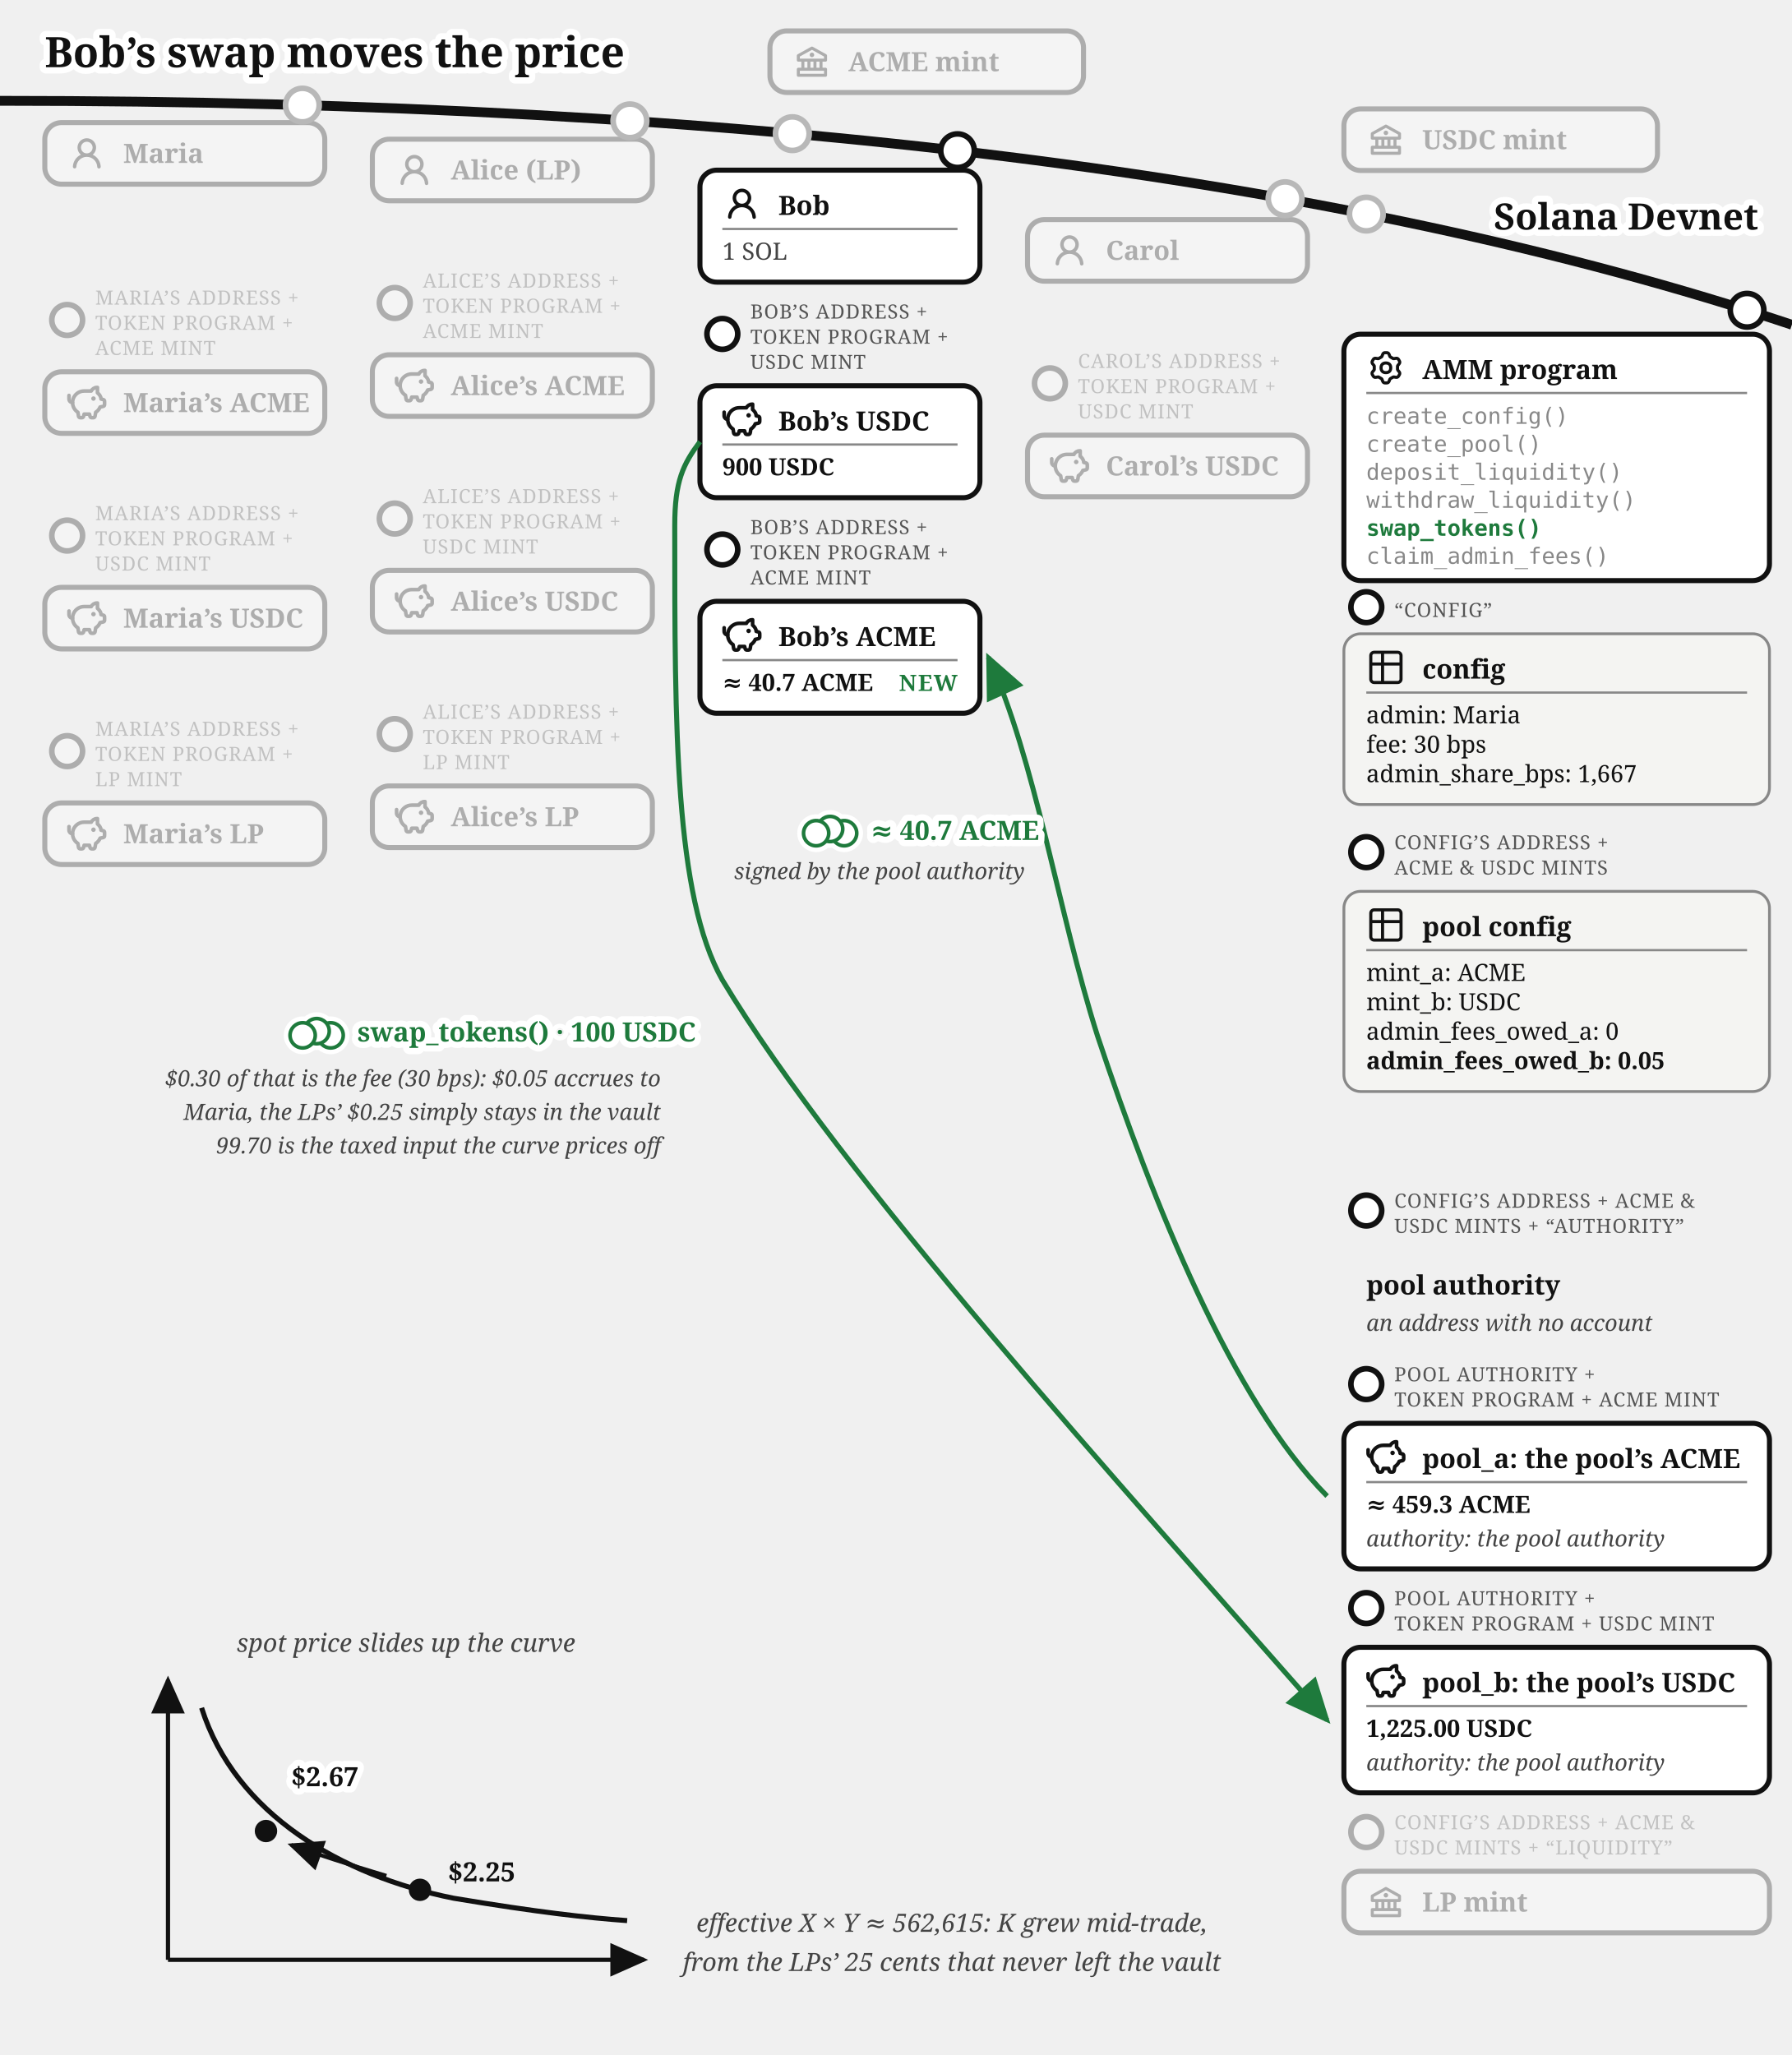
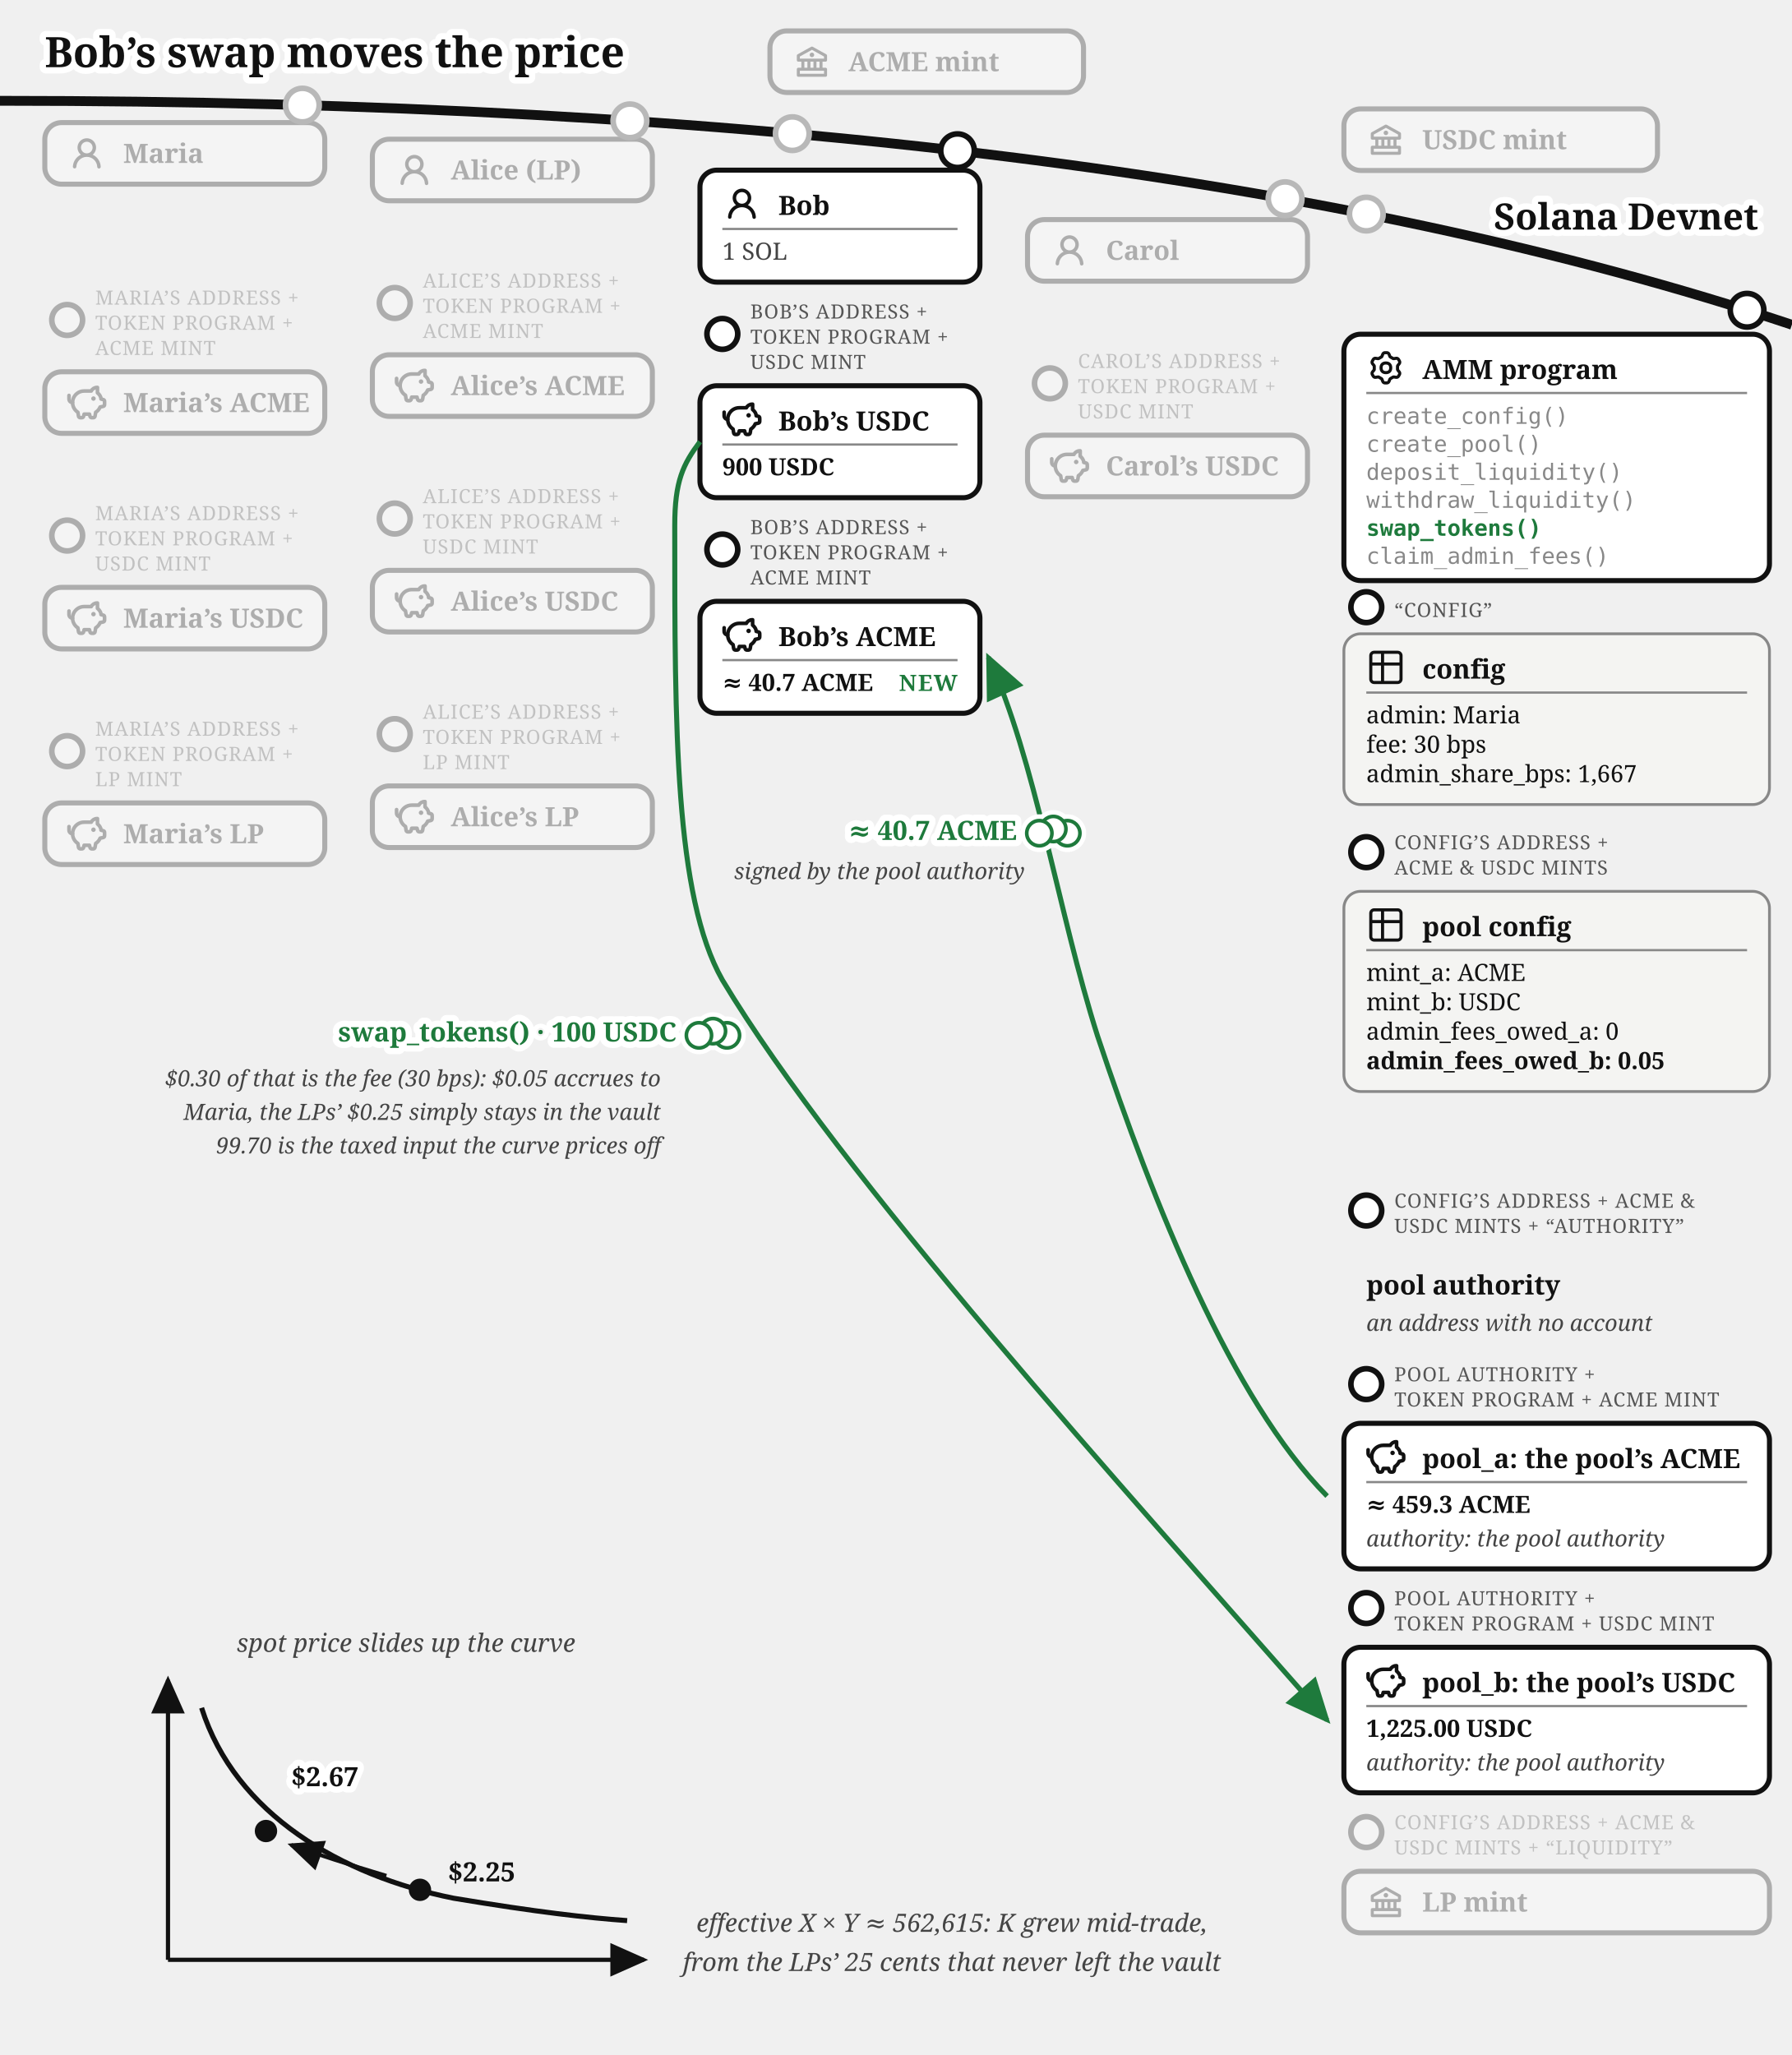
<svg xmlns="http://www.w3.org/2000/svg" viewBox="0 0 640 734" font-family="Gelasio, Georgia, serif" fill="#111">
  <text stroke="#fff" stroke-width="4.5" paint-order="stroke" stroke-linejoin="round" x="16" y="24" font-size="15" font-weight="bold">Bob’s swap moves the price</text>
  <defs>
    <marker id="amm-bob-swap-arr" markerWidth="9" markerHeight="8" refX="8" refY="4" orient="auto">
      <path d="M0,0 L9,4 L0,8 z" fill="#1e7a3c" />
    </marker>
    <marker id="amm-bob-swap-arrk" markerWidth="9" markerHeight="8" refX="8" refY="4" orient="auto">
      <path d="M0,0 L9,4 L0,8 z" fill="#111" />
    </marker>
  </defs>
  <path d="M 0,36 Q 400,36 640,116" fill="none" stroke="#111" stroke-width="3.5" />
  <text stroke="#fff" stroke-width="4.5" paint-order="stroke" stroke-linejoin="round" x="628" y="82" font-size="13" font-weight="bold" text-anchor="end">Solana Devnet</text>
  <circle cx="283" cy="47.742" r="7" fill="#fff" />
  <g opacity="0.3">
    <circle cx="283" cy="47.742" r="6" fill="#fff" stroke="#111" stroke-width="2" />
    <rect x="275" y="11.031" width="112" height="22" rx="6" fill="#fff" stroke="#111" stroke-width="1.8" />
    <g transform="translate(283,15.0307)">
      <g transform="translate(0.52,0.519) scale(0.54)" fill="#111">
        <path d="m21.49 7.13l-9-5a.99.99 0 0 0-.97 0l-9.01 5C2.19 7.31 2 7.64 2 8v3c0 .55.45 1 1 1h2v4H3c-.55 0-1 .45-1 1v4c0 .55.45 1 1 1h18c.55 0 1-.45 1-1v-4c0-.55-.45-1-1-1h-2v-4h2c.55 0 1-.45 1-1V8a1 1 0 0 0-.51-.87M7 12h2v4H7zm6 0v4h-2v-4zm7 6v2H4v-2zm-3-2h-2v-4h2zm3-6H4V8.59l8-4.44l8 4.44z" />
        <path d="M12 6a1.5 1.5 0 1 0 0 3a1.5 1.5 0 1 0 0-3" />
      </g>
    </g>
    <text x="303" y="25.431" font-size="9.5" font-weight="bold">ACME mint</text>
  </g>
  <circle cx="488" cy="76.458" r="7" fill="#fff" />
  <g opacity="0.3">
    <circle cx="488" cy="76.458" r="6" fill="#fff" stroke="#111" stroke-width="2" />
    <rect x="480" y="38.89" width="112" height="22" rx="6" fill="#fff" stroke="#111" stroke-width="1.8" />
    <g transform="translate(488,42.8897)">
      <g transform="translate(0.52,0.519) scale(0.54)" fill="#111">
        <path d="m21.49 7.13l-9-5a.99.99 0 0 0-.97 0l-9.01 5C2.19 7.31 2 7.64 2 8v3c0 .55.45 1 1 1h2v4H3c-.55 0-1 .45-1 1v4c0 .55.45 1 1 1h18c.55 0 1-.45 1-1v-4c0-.55-.45-1-1-1h-2v-4h2c.55 0 1-.45 1-1V8a1 1 0 0 0-.51-.87M7 12h2v4H7zm6 0v4h-2v-4zm7 6v2H4v-2zm-3-2h-2v-4h2zm3-6H4V8.59l8-4.44l8 4.44z" />
        <path d="M12 6a1.5 1.5 0 1 0 0 3a1.5 1.5 0 1 0 0-3" />
      </g>
    </g>
    <text x="508" y="53.29" font-size="9.5" font-weight="bold">USDC mint</text>
  </g>
  <circle cx="108" cy="37.542" r="7" fill="#fff" />
  <g opacity="0.3">
    <circle cx="108" cy="37.542" r="6" fill="#fff" stroke="#111" stroke-width="2" />
    <rect x="16" y="43.787" width="100" height="22" rx="6" fill="#fff" stroke="#111" stroke-width="1.8" />
    <g transform="translate(24,47.7873)">
      <g transform="translate(0.36,0.767) scale(0.8301)" fill="#111">
        <path d="M10.561 8.073a6 6 0 0 1 3.432 5.142a.75.75 0 1 1-1.498.07a4.5 4.5 0 0 0-8.99 0a.75.75 0 0 1-1.498-.07a6 6 0 0 1 3.431-5.142a3.999 3.999 0 1 1 5.123 0M10.5 5a2.5 2.5 0 1 0-5 0a2.5 2.5 0 0 0 5 0" />
      </g>
    </g>
    <text x="44" y="58.187" font-size="9.5" font-weight="bold">Maria</text>
  </g>
  <g opacity="0.3">
    <circle cx="24" cy="114.287" r="5.5" fill="#fff" stroke="#111" stroke-width="2" />
    <text x="34" y="108.787" font-size="7" letter-spacing="0.3" fill="#555">MARIA’S ADDRESS +</text>
    <text x="34" y="117.787" font-size="7" letter-spacing="0.3" fill="#555">TOKEN PROGRAM +</text>
    <text x="34" y="126.787" font-size="7" letter-spacing="0.3" fill="#555">ACME MINT</text>
    <rect x="16" y="132.787" width="100" height="22" rx="6" fill="#fff" stroke="#111" stroke-width="1.8" />
    <g transform="translate(24,136.787)">
      <g transform="translate(-0.624,-0.624) scale(0.6353)" fill="none" stroke="#111" stroke-linecap="round" stroke-linejoin="round" stroke-width="2.047">
        <path d="M14.5 5.5h-4A6.5 6.5 0 0 0 7 17.478l.288 1.738c.07.423.105.635.202.798a1 1 0 0 0 .49.416c.178.07.392.07.822.07c.397 0 .596 0 .764-.062a1 1 0 0 0 .479-.374c.1-.148.15-.34.246-.727l.209-.837h3l.21.837c.096.386.144.58.245.727a1 1 0 0 0 .479.374c.168.062.367.062.764.062c.43 0 .644 0 .821-.07a1 1 0 0 0 .49-.416c.098-.163.133-.375.203-.798L17 17.478a6.5 6.5 0 0 0 2.502-2.978l.89-.178c.77-.154 1.155-.231 1.381-.508c.227-.276.227-.669.227-1.453v-.3c0-.75 0-1.124-.212-1.396c-.212-.27-.575-.362-1.303-.544L20 10c0-1.5-1.167-2.833-2-3.5v-3h-.264c-1.37 0-2.623.774-3.236 2" />
        <path d="M15.875 9.75h-.125m.25 0a.25.25 0 1 1-.5 0a.25.25 0 0 1 .5 0M2 8v2a2 2 0 0 0 2 2" />
      </g>
    </g>
    <text x="44" y="147.187" font-size="9.5" font-weight="bold">Maria’s ACME</text>
  </g>
  <g opacity="0.3">
    <circle cx="24" cy="191.287" r="5.5" fill="#fff" stroke="#111" stroke-width="2" />
    <text x="34" y="185.787" font-size="7" letter-spacing="0.3" fill="#555">MARIA’S ADDRESS +</text>
    <text x="34" y="194.787" font-size="7" letter-spacing="0.3" fill="#555">TOKEN PROGRAM +</text>
    <text x="34" y="203.787" font-size="7" letter-spacing="0.3" fill="#555">USDC MINT</text>
    <rect x="16" y="209.787" width="100" height="22" rx="6" fill="#fff" stroke="#111" stroke-width="1.8" />
    <g transform="translate(24,213.787)">
      <g transform="translate(-0.624,-0.624) scale(0.6353)" fill="none" stroke="#111" stroke-linecap="round" stroke-linejoin="round" stroke-width="2.047">
        <path d="M14.5 5.5h-4A6.5 6.5 0 0 0 7 17.478l.288 1.738c.07.423.105.635.202.798a1 1 0 0 0 .49.416c.178.07.392.07.822.07c.397 0 .596 0 .764-.062a1 1 0 0 0 .479-.374c.1-.148.15-.34.246-.727l.209-.837h3l.21.837c.096.386.144.58.245.727a1 1 0 0 0 .479.374c.168.062.367.062.764.062c.43 0 .644 0 .821-.07a1 1 0 0 0 .49-.416c.098-.163.133-.375.203-.798L17 17.478a6.5 6.5 0 0 0 2.502-2.978l.89-.178c.77-.154 1.155-.231 1.381-.508c.227-.276.227-.669.227-1.453v-.3c0-.75 0-1.124-.212-1.396c-.212-.27-.575-.362-1.303-.544L20 10c0-1.5-1.167-2.833-2-3.5v-3h-.264c-1.37 0-2.623.774-3.236 2" />
        <path d="M15.875 9.75h-.125m.25 0a.25.25 0 1 1-.5 0a.25.25 0 0 1 .5 0M2 8v2a2 2 0 0 0 2 2" />
      </g>
    </g>
    <text x="44" y="224.187" font-size="9.5" font-weight="bold">Maria’s USDC</text>
  </g>
  <g opacity="0.3">
    <circle cx="24" cy="268.287" r="5.5" fill="#fff" stroke="#111" stroke-width="2" />
    <text x="34" y="262.787" font-size="7" letter-spacing="0.3" fill="#555">MARIA’S ADDRESS +</text>
    <text x="34" y="271.787" font-size="7" letter-spacing="0.3" fill="#555">TOKEN PROGRAM +</text>
    <text x="34" y="280.787" font-size="7" letter-spacing="0.3" fill="#555">LP MINT</text>
    <rect x="16" y="286.787" width="100" height="22" rx="6" fill="#fff" stroke="#111" stroke-width="1.8" />
    <g transform="translate(24,290.787)">
      <g transform="translate(-0.624,-0.624) scale(0.6353)" fill="none" stroke="#111" stroke-linecap="round" stroke-linejoin="round" stroke-width="2.047">
        <path d="M14.5 5.5h-4A6.5 6.5 0 0 0 7 17.478l.288 1.738c.07.423.105.635.202.798a1 1 0 0 0 .49.416c.178.07.392.07.822.07c.397 0 .596 0 .764-.062a1 1 0 0 0 .479-.374c.1-.148.15-.34.246-.727l.209-.837h3l.21.837c.096.386.144.58.245.727a1 1 0 0 0 .479.374c.168.062.367.062.764.062c.43 0 .644 0 .821-.07a1 1 0 0 0 .49-.416c.098-.163.133-.375.203-.798L17 17.478a6.5 6.5 0 0 0 2.502-2.978l.89-.178c.77-.154 1.155-.231 1.381-.508c.227-.276.227-.669.227-1.453v-.3c0-.75 0-1.124-.212-1.396c-.212-.27-.575-.362-1.303-.544L20 10c0-1.5-1.167-2.833-2-3.5v-3h-.264c-1.37 0-2.623.774-3.236 2" />
        <path d="M15.875 9.75h-.125m.25 0a.25.25 0 1 1-.5 0a.25.25 0 0 1 .5 0M2 8v2a2 2 0 0 0 2 2" />
      </g>
    </g>
    <text x="44" y="301.187" font-size="9.5" font-weight="bold">Maria’s LP</text>
  </g>
  <circle cx="225" cy="43.159" r="7" fill="#fff" />
  <g opacity="0.3">
    <circle cx="225" cy="43.159" r="6" fill="#fff" stroke="#111" stroke-width="2" />
    <rect x="133" y="49.715" width="100" height="22" rx="6" fill="#fff" stroke="#111" stroke-width="1.8" />
    <g transform="translate(141,53.7146)">
      <g transform="translate(0.36,0.767) scale(0.8301)" fill="#111">
        <path d="M10.561 8.073a6 6 0 0 1 3.432 5.142a.75.75 0 1 1-1.498.07a4.5 4.5 0 0 0-8.99 0a.75.75 0 0 1-1.498-.07a6 6 0 0 1 3.431-5.142a3.999 3.999 0 1 1 5.123 0M10.5 5a2.5 2.5 0 1 0-5 0a2.5 2.5 0 0 0 5 0" />
      </g>
    </g>
    <text x="161" y="64.115" font-size="9.5" font-weight="bold">Alice (LP)</text>
  </g>
  <g opacity="0.3">
    <circle cx="141" cy="108.215" r="5.5" fill="#fff" stroke="#111" stroke-width="2" />
    <text x="151" y="102.715" font-size="7" letter-spacing="0.3" fill="#555">ALICE’S ADDRESS +</text>
    <text x="151" y="111.715" font-size="7" letter-spacing="0.3" fill="#555">TOKEN PROGRAM +</text>
    <text x="151" y="120.715" font-size="7" letter-spacing="0.3" fill="#555">ACME MINT</text>
    <rect x="133" y="126.715" width="100" height="22" rx="6" fill="#fff" stroke="#111" stroke-width="1.8" />
    <g transform="translate(141,130.715)">
      <g transform="translate(-0.624,-0.624) scale(0.6353)" fill="none" stroke="#111" stroke-linecap="round" stroke-linejoin="round" stroke-width="2.047">
        <path d="M14.5 5.5h-4A6.5 6.5 0 0 0 7 17.478l.288 1.738c.07.423.105.635.202.798a1 1 0 0 0 .49.416c.178.07.392.07.822.07c.397 0 .596 0 .764-.062a1 1 0 0 0 .479-.374c.1-.148.15-.34.246-.727l.209-.837h3l.21.837c.096.386.144.58.245.727a1 1 0 0 0 .479.374c.168.062.367.062.764.062c.43 0 .644 0 .821-.07a1 1 0 0 0 .49-.416c.098-.163.133-.375.203-.798L17 17.478a6.5 6.5 0 0 0 2.502-2.978l.89-.178c.77-.154 1.155-.231 1.381-.508c.227-.276.227-.669.227-1.453v-.3c0-.75 0-1.124-.212-1.396c-.212-.27-.575-.362-1.303-.544L20 10c0-1.5-1.167-2.833-2-3.5v-3h-.264c-1.37 0-2.623.774-3.236 2" />
        <path d="M15.875 9.75h-.125m.25 0a.25.25 0 1 1-.5 0a.25.25 0 0 1 .5 0M2 8v2a2 2 0 0 0 2 2" />
      </g>
    </g>
    <text x="161" y="141.115" font-size="9.5" font-weight="bold">Alice’s ACME</text>
  </g>
  <g opacity="0.3">
    <circle cx="141" cy="185.215" r="5.5" fill="#fff" stroke="#111" stroke-width="2" />
    <text x="151" y="179.715" font-size="7" letter-spacing="0.3" fill="#555">ALICE’S ADDRESS +</text>
    <text x="151" y="188.715" font-size="7" letter-spacing="0.3" fill="#555">TOKEN PROGRAM +</text>
    <text x="151" y="197.715" font-size="7" letter-spacing="0.3" fill="#555">USDC MINT</text>
    <rect x="133" y="203.715" width="100" height="22" rx="6" fill="#fff" stroke="#111" stroke-width="1.8" />
    <g transform="translate(141,207.715)">
      <g transform="translate(-0.624,-0.624) scale(0.6353)" fill="none" stroke="#111" stroke-linecap="round" stroke-linejoin="round" stroke-width="2.047">
        <path d="M14.5 5.5h-4A6.5 6.5 0 0 0 7 17.478l.288 1.738c.07.423.105.635.202.798a1 1 0 0 0 .49.416c.178.07.392.07.822.07c.397 0 .596 0 .764-.062a1 1 0 0 0 .479-.374c.1-.148.15-.34.246-.727l.209-.837h3l.21.837c.096.386.144.58.245.727a1 1 0 0 0 .479.374c.168.062.367.062.764.062c.43 0 .644 0 .821-.07a1 1 0 0 0 .49-.416c.098-.163.133-.375.203-.798L17 17.478a6.5 6.5 0 0 0 2.502-2.978l.89-.178c.77-.154 1.155-.231 1.381-.508c.227-.276.227-.669.227-1.453v-.3c0-.75 0-1.124-.212-1.396c-.212-.27-.575-.362-1.303-.544L20 10c0-1.5-1.167-2.833-2-3.5v-3h-.264c-1.37 0-2.623.774-3.236 2" />
        <path d="M15.875 9.75h-.125m.25 0a.25.25 0 1 1-.5 0a.25.25 0 0 1 .5 0M2 8v2a2 2 0 0 0 2 2" />
      </g>
    </g>
    <text x="161" y="218.115" font-size="9.5" font-weight="bold">Alice’s USDC</text>
  </g>
  <g opacity="0.3">
    <circle cx="141" cy="262.215" r="5.5" fill="#fff" stroke="#111" stroke-width="2" />
    <text x="151" y="256.715" font-size="7" letter-spacing="0.3" fill="#555">ALICE’S ADDRESS +</text>
    <text x="151" y="265.715" font-size="7" letter-spacing="0.3" fill="#555">TOKEN PROGRAM +</text>
    <text x="151" y="274.715" font-size="7" letter-spacing="0.3" fill="#555">LP MINT</text>
    <rect x="133" y="280.715" width="100" height="22" rx="6" fill="#fff" stroke="#111" stroke-width="1.8" />
    <g transform="translate(141,284.715)">
      <g transform="translate(-0.624,-0.624) scale(0.6353)" fill="none" stroke="#111" stroke-linecap="round" stroke-linejoin="round" stroke-width="2.047">
        <path d="M14.5 5.5h-4A6.5 6.5 0 0 0 7 17.478l.288 1.738c.07.423.105.635.202.798a1 1 0 0 0 .49.416c.178.07.392.07.822.07c.397 0 .596 0 .764-.062a1 1 0 0 0 .479-.374c.1-.148.15-.34.246-.727l.209-.837h3l.21.837c.096.386.144.58.245.727a1 1 0 0 0 .479.374c.168.062.367.062.764.062c.43 0 .644 0 .821-.07a1 1 0 0 0 .49-.416c.098-.163.133-.375.203-.798L17 17.478a6.5 6.5 0 0 0 2.502-2.978l.89-.178c.77-.154 1.155-.231 1.381-.508c.227-.276.227-.669.227-1.453v-.3c0-.75 0-1.124-.212-1.396c-.212-.27-.575-.362-1.303-.544L20 10c0-1.5-1.167-2.833-2-3.5v-3h-.264c-1.37 0-2.623.774-3.236 2" />
        <path d="M15.875 9.75h-.125m.25 0a.25.25 0 1 1-.5 0a.25.25 0 0 1 .5 0M2 8v2a2 2 0 0 0 2 2" />
      </g>
    </g>
    <text x="161" y="295.115" font-size="9.5" font-weight="bold">Alice’s LP</text>
  </g>
  <circle cx="459" cy="70.973" r="7" fill="#fff" />
  <g opacity="0.3">
    <circle cx="459" cy="70.973" r="6" fill="#fff" stroke="#111" stroke-width="2" />
    <rect x="367" y="78.431" width="100" height="22" rx="6" fill="#fff" stroke="#111" stroke-width="1.8" />
    <g transform="translate(375,82.4315)">
      <g transform="translate(0.36,0.767) scale(0.8301)" fill="#111">
        <path d="M10.561 8.073a6 6 0 0 1 3.432 5.142a.75.75 0 1 1-1.498.07a4.5 4.5 0 0 0-8.99 0a.75.75 0 0 1-1.498-.07a6 6 0 0 1 3.431-5.142a3.999 3.999 0 1 1 5.123 0M10.5 5a2.5 2.5 0 1 0-5 0a2.5 2.5 0 0 0 5 0" />
      </g>
    </g>
    <text x="395" y="92.832" font-size="9.5" font-weight="bold">Carol</text>
  </g>
  <g opacity="0.3">
    <circle cx="375" cy="136.932" r="5.5" fill="#fff" stroke="#111" stroke-width="2" />
    <text x="385" y="131.432" font-size="7" letter-spacing="0.3" fill="#555">CAROL’S ADDRESS +</text>
    <text x="385" y="140.432" font-size="7" letter-spacing="0.3" fill="#555">TOKEN PROGRAM +</text>
    <text x="385" y="149.432" font-size="7" letter-spacing="0.3" fill="#555">USDC MINT</text>
    <rect x="367" y="155.432" width="100" height="22" rx="6" fill="#fff" stroke="#111" stroke-width="1.8" />
    <g transform="translate(375,159.432)">
      <g transform="translate(-0.624,-0.624) scale(0.6353)" fill="none" stroke="#111" stroke-linecap="round" stroke-linejoin="round" stroke-width="2.047">
        <path d="M14.5 5.5h-4A6.5 6.5 0 0 0 7 17.478l.288 1.738c.07.423.105.635.202.798a1 1 0 0 0 .49.416c.178.07.392.07.822.07c.397 0 .596 0 .764-.062a1 1 0 0 0 .479-.374c.1-.148.15-.34.246-.727l.209-.837h3l.21.837c.096.386.144.58.245.727a1 1 0 0 0 .479.374c.168.062.367.062.764.062c.43 0 .644 0 .821-.07a1 1 0 0 0 .49-.416c.098-.163.133-.375.203-.798L17 17.478a6.5 6.5 0 0 0 2.502-2.978l.89-.178c.77-.154 1.155-.231 1.381-.508c.227-.276.227-.669.227-1.453v-.3c0-.75 0-1.124-.212-1.396c-.212-.27-.575-.362-1.303-.544L20 10c0-1.5-1.167-2.833-2-3.5v-3h-.264c-1.37 0-2.623.774-3.236 2" />
        <path d="M15.875 9.75h-.125m.25 0a.25.25 0 1 1-.5 0a.25.25 0 0 1 .5 0M2 8v2a2 2 0 0 0 2 2" />
      </g>
    </g>
    <text x="395" y="169.832" font-size="9.5" font-weight="bold">Carol’s USDC</text>
  </g>
  <g>
    <circle cx="342" cy="53.828" r="6" fill="#fff" stroke="#111" stroke-width="2" />
    <rect x="250" y="60.774" width="100" height="40" rx="6" fill="#fff" stroke="#111" stroke-width="1.8" />
    <g transform="translate(258,65.7742)">
      <g transform="translate(0.36,0.767) scale(0.8301)" fill="#111">
        <path d="M10.561 8.073a6 6 0 0 1 3.432 5.142a.75.75 0 1 1-1.498.07a4.5 4.5 0 0 0-8.99 0a.75.75 0 0 1-1.498-.07a6 6 0 0 1 3.431-5.142a3.999 3.999 0 1 1 5.123 0M10.5 5a2.5 2.5 0 1 0-5 0a2.5 2.5 0 0 0 5 0" />
      </g>
    </g>
    <text x="278" y="76.774" font-size="9.5" font-weight="bold">Bob</text>
    <line x1="258" y1="81.774" x2="342" y2="81.774" stroke="#888" stroke-width="0.8" />
    <text x="258" y="92.774" font-size="8.5" fill="#444">1 SOL</text>
  </g>
  <g>
    <circle cx="258" cy="119.274" r="5.5" fill="#fff" stroke="#111" stroke-width="2" />
    <text x="268" y="113.774" font-size="7" letter-spacing="0.3" fill="#555">BOB’S ADDRESS +</text>
    <text x="268" y="122.774" font-size="7" letter-spacing="0.3" fill="#555">TOKEN PROGRAM +</text>
    <text x="268" y="131.774" font-size="7" letter-spacing="0.3" fill="#555">USDC MINT</text>
    <rect x="250" y="137.774" width="100" height="40" rx="6" fill="#fff" stroke="#111" stroke-width="1.8" />
    <g transform="translate(258,142.774)">
      <g transform="translate(-0.624,-0.624) scale(0.6353)" fill="none" stroke="#111" stroke-linecap="round" stroke-linejoin="round" stroke-width="2.047">
        <path d="M14.5 5.5h-4A6.5 6.5 0 0 0 7 17.478l.288 1.738c.07.423.105.635.202.798a1 1 0 0 0 .49.416c.178.07.392.07.822.07c.397 0 .596 0 .764-.062a1 1 0 0 0 .479-.374c.1-.148.15-.34.246-.727l.209-.837h3l.21.837c.096.386.144.58.245.727a1 1 0 0 0 .479.374c.168.062.367.062.764.062c.43 0 .644 0 .821-.07a1 1 0 0 0 .49-.416c.098-.163.133-.375.203-.798L17 17.478a6.5 6.5 0 0 0 2.502-2.978l.89-.178c.77-.154 1.155-.231 1.381-.508c.227-.276.227-.669.227-1.453v-.3c0-.75 0-1.124-.212-1.396c-.212-.27-.575-.362-1.303-.544L20 10c0-1.5-1.167-2.833-2-3.5v-3h-.264c-1.37 0-2.623.774-3.236 2" />
        <path d="M15.875 9.75h-.125m.25 0a.25.25 0 1 1-.5 0a.25.25 0 0 1 .5 0M2 8v2a2 2 0 0 0 2 2" />
      </g>
    </g>
    <text x="278" y="153.774" font-size="9.5" font-weight="bold">Bob’s USDC</text>
    <line x1="258" y1="158.774" x2="342" y2="158.774" stroke="#888" stroke-width="0.8" />
    <text x="258" y="169.774" font-size="8.5" font-weight="bold">900 USDC</text>
  </g>
  <g>
    <circle cx="258" cy="196.274" r="5.5" fill="#fff" stroke="#111" stroke-width="2" />
    <text x="268" y="190.774" font-size="7" letter-spacing="0.3" fill="#555">BOB’S ADDRESS +</text>
    <text x="268" y="199.774" font-size="7" letter-spacing="0.3" fill="#555">TOKEN PROGRAM +</text>
    <text x="268" y="208.774" font-size="7" letter-spacing="0.3" fill="#555">ACME MINT</text>
    <rect x="250" y="214.774" width="100" height="40" rx="6" fill="#fff" stroke="#111" stroke-width="1.8" />
    <g transform="translate(258,219.774)">
      <g transform="translate(-0.624,-0.624) scale(0.6353)" fill="none" stroke="#111" stroke-linecap="round" stroke-linejoin="round" stroke-width="2.047">
        <path d="M14.5 5.5h-4A6.5 6.5 0 0 0 7 17.478l.288 1.738c.07.423.105.635.202.798a1 1 0 0 0 .49.416c.178.07.392.07.822.07c.397 0 .596 0 .764-.062a1 1 0 0 0 .479-.374c.1-.148.15-.34.246-.727l.209-.837h3l.21.837c.096.386.144.58.245.727a1 1 0 0 0 .479.374c.168.062.367.062.764.062c.43 0 .644 0 .821-.07a1 1 0 0 0 .49-.416c.098-.163.133-.375.203-.798L17 17.478a6.5 6.5 0 0 0 2.502-2.978l.89-.178c.77-.154 1.155-.231 1.381-.508c.227-.276.227-.669.227-1.453v-.3c0-.75 0-1.124-.212-1.396c-.212-.27-.575-.362-1.303-.544L20 10c0-1.5-1.167-2.833-2-3.5v-3h-.264c-1.37 0-2.623.774-3.236 2" />
        <path d="M15.875 9.75h-.125m.25 0a.25.25 0 1 1-.5 0a.25.25 0 0 1 .5 0M2 8v2a2 2 0 0 0 2 2" />
      </g>
    </g>
    <text x="278" y="230.774" font-size="9.5" font-weight="bold">Bob’s ACME</text>
    <line x1="258" y1="235.774" x2="342" y2="235.774" stroke="#888" stroke-width="0.8" />
    <text x="258" y="246.774" font-size="8.5" font-weight="bold">≈ 40.7 ACME</text>
    <text stroke="#fff" stroke-width="4" paint-order="stroke" stroke-linejoin="round" x="342" y="246.774" font-size="8" font-weight="bold" letter-spacing="0.5" fill="#1e7a3c" text-anchor="end">NEW</text>
  </g>
  <g>
    <circle cx="624" cy="110.812" r="6" fill="#fff" stroke="#111" stroke-width="2" />
    <rect x="480" y="119.37" width="152" height="88" rx="6" fill="#fff" stroke="#111" stroke-width="1.8" />
    <g transform="translate(488,124.37)">
      <g transform="translate(0.951,0.952) scale(0.864)" fill="none" stroke="#111" stroke-linecap="round" stroke-linejoin="round" stroke-width="1.28">
        <path d="M11.808 7.727c0 .05.017.1.048.14l.667.84a.96.96 0 0 1 .082 1.08l-.392.676a.96.96 0 0 1-.975.47l-1.063-.16a.23.23 0 0 0-.145.027l-1.26.727a.23.23 0 0 0-.096.112l-.392 1a.96.96 0 0 1-.893.611h-.782a.96.96 0 0 1-.893-.61l-.392-1a.23.23 0 0 0-.096-.113L3.967 10.8a.23.23 0 0 0-.145-.028l-1.063.162a.96.96 0 0 1-.976-.47l-.39-.677a.96.96 0 0 1 .08-1.08l.67-.84a.22.22 0 0 0 .05-.14V6.273c0-.05-.018-.1-.05-.14l-.67-.84a.96.96 0 0 1-.08-1.08l.39-.676a.96.96 0 0 1 .976-.47l1.06.16a.23.23 0 0 0 .145-.027l1.262-.73a.23.23 0 0 0 .096-.113l.394-.996A.96.96 0 0 1 6.61.75h.784a.96.96 0 0 1 .893.61l.392.997q.028.075.096.116l1.26.727a.23.23 0 0 0 .145.028l1.062-.162a.96.96 0 0 1 .976.47l.391.677a.96.96 0 0 1-.081 1.08l-.67.84a.22.22 0 0 0-.049.14v1.454Z" />
        <path d="M7 8.996c1.277 0 1.996-.719 1.996-1.996S8.277 5.004 7 5.004S5.004 5.723 5.004 7S5.723 8.996 7 8.996" />
      </g>
    </g>
    <text x="508" y="135.37" font-size="9.5" font-weight="bold">AMM program</text>
    <line x1="488" y1="140.37" x2="624" y2="140.37" stroke="#888" stroke-width="0.8" />
    <text x="488" y="151.37" font-size="8" font-family="'DejaVu Sans Mono', Menlo, monospace" fill="#888">create_config()</text>
    <text x="488" y="161.37" font-size="8" font-family="'DejaVu Sans Mono', Menlo, monospace" fill="#888">create_pool()</text>
    <text x="488" y="171.37" font-size="8" font-family="'DejaVu Sans Mono', Menlo, monospace" fill="#888">deposit_liquidity()</text>
    <text x="488" y="181.37" font-size="8" font-family="'DejaVu Sans Mono', Menlo, monospace" fill="#888">withdraw_liquidity()</text>
    <text x="488" y="191.37" font-size="8" font-family="'DejaVu Sans Mono', Menlo, monospace" font-weight="bold" fill="#1e7a3c">swap_tokens()</text>
    <text x="488" y="201.37" font-size="8" font-family="'DejaVu Sans Mono', Menlo, monospace" fill="#888">claim_admin_fees()</text>
  </g>
  <g>
    <circle cx="488" cy="216.87" r="5.5" fill="#fff" stroke="#111" stroke-width="2" />
    <text x="498" y="220.37" font-size="7" letter-spacing="0.3" fill="#555">“CONFIG”</text>
    <rect x="480" y="226.37" width="152" height="61" rx="6" fill="#f4f4f2" stroke="#888" />
    <g transform="translate(488,231.37)">
      <g transform="translate(-0.195,-0.195) scale(0.6)" fill="none" stroke="#111" stroke-linecap="round" stroke-linejoin="round" stroke-width="1.843">
        <path d="M3 5a2 2 0 0 1 2-2h14a2 2 0 0 1 2 2v14a2 2 0 0 1-2 2H5a2 2 0 0 1-2-2zm0 5h18M10 3v18" />
      </g>
    </g>
    <text x="508" y="242.37" font-size="9.5" font-weight="bold">config</text>
    <line x1="488" y1="247.37" x2="624" y2="247.37" stroke="#888" stroke-width="0.8" />
    <text x="488" y="258.37" font-size="8.5">admin: Maria</text>
    <text x="488" y="268.87" font-size="8.5">fee: 30 bps</text>
    <text x="488" y="279.37" font-size="8.5">admin_share_bps: 1,667</text>
  </g>
  <g>
    <circle cx="488" cy="304.37" r="5.5" fill="#fff" stroke="#111" stroke-width="2" />
    <text x="498" y="303.37" font-size="7" letter-spacing="0.3" fill="#555">CONFIG’S ADDRESS +</text>
    <text x="498" y="312.37" font-size="7" letter-spacing="0.3" fill="#555">ACME &amp; USDC MINTS</text>
    <rect x="480" y="318.37" width="152" height="71.5" rx="6" fill="#f4f4f2" stroke="#888" />
    <g transform="translate(488,323.37)">
      <g transform="translate(-0.195,-0.195) scale(0.6)" fill="none" stroke="#111" stroke-linecap="round" stroke-linejoin="round" stroke-width="1.843">
        <path d="M3 5a2 2 0 0 1 2-2h14a2 2 0 0 1 2 2v14a2 2 0 0 1-2 2H5a2 2 0 0 1-2-2zm0 5h18M10 3v18" />
      </g>
    </g>
    <text x="508" y="334.37" font-size="9.5" font-weight="bold">pool config</text>
    <line x1="488" y1="339.37" x2="624" y2="339.37" stroke="#888" stroke-width="0.8" />
    <text x="488" y="350.37" font-size="8.5">mint_a: ACME</text>
    <text x="488" y="360.87" font-size="8.5">mint_b: USDC</text>
    <text x="488" y="371.37" font-size="8.5">admin_fees_owed_a: 0</text>
    <text x="488" y="381.87" font-size="8.5" font-weight="bold">admin_fees_owed_b: 0.05</text>
  </g>
  <g>
    <circle cx="488" cy="432.37" r="5.5" fill="#fff" stroke="#111" stroke-width="2" />
    <text x="498" y="431.37" font-size="7" letter-spacing="0.3" fill="#555">CONFIG’S ADDRESS + ACME &amp;</text>
    <text x="498" y="440.37" font-size="7" letter-spacing="0.3" fill="#555">USDC MINTS + “AUTHORITY”</text>
    <text x="488" y="462.37" font-size="9.5" font-weight="bold">pool authority</text>
    <text x="488" y="475.37" font-size="8" font-style="italic" fill="#444">an address with no account</text>
  </g>
  <g>
    <circle cx="488" cy="494.37" r="5.5" fill="#fff" stroke="#111" stroke-width="2" />
    <text x="498" y="493.37" font-size="7" letter-spacing="0.3" fill="#555">POOL AUTHORITY +</text>
    <text x="498" y="502.37" font-size="7" letter-spacing="0.3" fill="#555">TOKEN PROGRAM + ACME MINT</text>
    <rect x="480" y="508.37" width="152" height="52" rx="6" fill="#fff" stroke="#111" stroke-width="1.8" />
    <g transform="translate(488,513.37)">
      <g transform="translate(-0.624,-0.624) scale(0.6353)" fill="none" stroke="#111" stroke-linecap="round" stroke-linejoin="round" stroke-width="2.047">
        <path d="M14.5 5.5h-4A6.5 6.5 0 0 0 7 17.478l.288 1.738c.07.423.105.635.202.798a1 1 0 0 0 .49.416c.178.07.392.07.822.07c.397 0 .596 0 .764-.062a1 1 0 0 0 .479-.374c.1-.148.15-.34.246-.727l.209-.837h3l.21.837c.096.386.144.58.245.727a1 1 0 0 0 .479.374c.168.062.367.062.764.062c.43 0 .644 0 .821-.07a1 1 0 0 0 .49-.416c.098-.163.133-.375.203-.798L17 17.478a6.5 6.5 0 0 0 2.502-2.978l.89-.178c.77-.154 1.155-.231 1.381-.508c.227-.276.227-.669.227-1.453v-.3c0-.75 0-1.124-.212-1.396c-.212-.27-.575-.362-1.303-.544L20 10c0-1.5-1.167-2.833-2-3.5v-3h-.264c-1.37 0-2.623.774-3.236 2" />
        <path d="M15.875 9.75h-.125m.25 0a.25.25 0 1 1-.5 0a.25.25 0 0 1 .5 0M2 8v2a2 2 0 0 0 2 2" />
      </g>
    </g>
    <text x="508" y="524.37" font-size="9.5" font-weight="bold">pool_a: the pool’s ACME</text>
    <line x1="488" y1="529.37" x2="624" y2="529.37" stroke="#888" stroke-width="0.8" />
    <text x="488" y="540.37" font-size="8.5" font-weight="bold">≈ 459.3 ACME</text>
    <text x="488" y="552.37" font-size="8" font-style="italic" fill="#444">authority: the pool authority</text>
  </g>
  <g>
    <circle cx="488" cy="574.37" r="5.5" fill="#fff" stroke="#111" stroke-width="2" />
    <text x="498" y="573.37" font-size="7" letter-spacing="0.3" fill="#555">POOL AUTHORITY +</text>
    <text x="498" y="582.37" font-size="7" letter-spacing="0.3" fill="#555">TOKEN PROGRAM + USDC MINT</text>
    <rect x="480" y="588.37" width="152" height="52" rx="6" fill="#fff" stroke="#111" stroke-width="1.8" />
    <g transform="translate(488,593.37)">
      <g transform="translate(-0.624,-0.624) scale(0.6353)" fill="none" stroke="#111" stroke-linecap="round" stroke-linejoin="round" stroke-width="2.047">
        <path d="M14.5 5.5h-4A6.5 6.5 0 0 0 7 17.478l.288 1.738c.07.423.105.635.202.798a1 1 0 0 0 .49.416c.178.07.392.07.822.07c.397 0 .596 0 .764-.062a1 1 0 0 0 .479-.374c.1-.148.15-.34.246-.727l.209-.837h3l.21.837c.096.386.144.58.245.727a1 1 0 0 0 .479.374c.168.062.367.062.764.062c.43 0 .644 0 .821-.07a1 1 0 0 0 .49-.416c.098-.163.133-.375.203-.798L17 17.478a6.5 6.5 0 0 0 2.502-2.978l.89-.178c.77-.154 1.155-.231 1.381-.508c.227-.276.227-.669.227-1.453v-.3c0-.75 0-1.124-.212-1.396c-.212-.27-.575-.362-1.303-.544L20 10c0-1.5-1.167-2.833-2-3.5v-3h-.264c-1.37 0-2.623.774-3.236 2" />
        <path d="M15.875 9.75h-.125m.25 0a.25.25 0 1 1-.5 0a.25.25 0 0 1 .5 0M2 8v2a2 2 0 0 0 2 2" />
      </g>
    </g>
    <text x="508" y="604.37" font-size="9.5" font-weight="bold">pool_b: the pool’s USDC</text>
    <line x1="488" y1="609.37" x2="624" y2="609.37" stroke="#888" stroke-width="0.8" />
    <text x="488" y="620.37" font-size="8.5" font-weight="bold">1,225.00 USDC</text>
    <text x="488" y="632.37" font-size="8" font-style="italic" fill="#444">authority: the pool authority</text>
  </g>
  <g opacity="0.3">
    <circle cx="488" cy="654.37" r="5.5" fill="#fff" stroke="#111" stroke-width="2" />
    <text x="498" y="653.37" font-size="7" letter-spacing="0.3" fill="#555">CONFIG’S ADDRESS + ACME &amp;</text>
    <text x="498" y="662.37" font-size="7" letter-spacing="0.3" fill="#555">USDC MINTS + “LIQUIDITY”</text>
    <rect x="480" y="668.37" width="152" height="22" rx="6" fill="#fff" stroke="#111" stroke-width="1.8" />
    <g transform="translate(488,672.37)">
      <g transform="translate(0.52,0.519) scale(0.54)" fill="#111">
        <path d="m21.49 7.13l-9-5a.99.99 0 0 0-.97 0l-9.01 5C2.19 7.31 2 7.64 2 8v3c0 .55.45 1 1 1h2v4H3c-.55 0-1 .45-1 1v4c0 .55.45 1 1 1h18c.55 0 1-.45 1-1v-4c0-.55-.45-1-1-1h-2v-4h2c.55 0 1-.45 1-1V8a1 1 0 0 0-.51-.87M7 12h2v4H7zm6 0v4h-2v-4zm7 6v2H4v-2zm-3-2h-2v-4h2zm3-6H4V8.59l8-4.44l8 4.44z" />
        <path d="M12 6a1.5 1.5 0 1 0 0 3a1.5 1.5 0 1 0 0-3" />
      </g>
    </g>
    <text x="508" y="682.77" font-size="9.5" font-weight="bold">LP mint</text>
  </g>
  <path d="M 250,157.774 C 244,165.774 241,171.774 241,187.774 C 241,260 241,320 258,350 C 300,420 400,530 474,614.37" fill="none" stroke="#1e7a3c" stroke-width="1.8" marker-end="url(#amm-bob-swap-arr)" />
-   <text stroke="#fff" stroke-width="4.5" paint-order="stroke" stroke-linejoin="round" x="127.65" y="372" font-size="9.5" font-weight="bold" fill="#1e7a3c">swap_tokens() · 100 USDC</text>
+   <text text-anchor="end" stroke="#fff" stroke-width="4.5" paint-order="stroke" stroke-linejoin="round" x="241.65" y="372" font-size="9.5" font-weight="bold" fill="#1e7a3c">swap_tokens() · 100 USDC</text>
  <text x="236" y="388" font-size="8" fill="#444" font-style="italic" text-anchor="end">$0.30 of that is the fee (30 bps): $0.05 accrues to</text>
  <text x="236" y="400" font-size="8" fill="#444" font-style="italic" text-anchor="end">Maria, the LPs’ $0.25 simply stays in the vault</text>
  <text x="236" y="412" font-size="8" fill="#444" font-style="italic" text-anchor="end">99.70 is the taxed input the curve prices off</text>
  <path d="M 474,534.37 C 440,500 412,430 392,370 C 378,326 369.782,271.109 353,234.774" fill="none" stroke="#1e7a3c" stroke-width="1.8" marker-end="url(#amm-bob-swap-arr)" />
-   <text stroke="#fff" stroke-width="4.5" paint-order="stroke" stroke-linejoin="round" x="310.97" y="300" font-size="9.5" font-weight="bold" fill="#1e7a3c">≈ 40.7 ACME</text>
+   <text text-anchor="end" stroke="#fff" stroke-width="4.5" paint-order="stroke" stroke-linejoin="round" x="363.22" y="300" font-size="9.5" font-weight="bold" fill="#1e7a3c">≈ 40.7 ACME</text>
  <text x="366" y="314" font-size="8" fill="#444" font-style="italic" text-anchor="end">signed by the pool authority</text>
  <line x1="60" y1="700" x2="60" y2="600" stroke="#111" stroke-width="1.5" marker-end="url(#amm-bob-swap-arrk)" />
  <line x1="60" y1="700" x2="230" y2="700" stroke="#111" stroke-width="1.5" marker-end="url(#amm-bob-swap-arrk)" />
  <path d="M 72,610 C 84,648 122,670 162,678 C 192,683 210,685 224,686" fill="none" stroke="#111" stroke-width="1.8" />
  <circle cx="150" cy="675" r="4" fill="#111" />
  <text x="160" y="672" font-size="9.5" font-weight="bold">$2.25</text>
  <circle cx="95" cy="654" r="4" fill="#111" />
  <text stroke="#fff" stroke-width="4.5" paint-order="stroke" stroke-linejoin="round" x="104" y="638" font-size="9.5" font-weight="bold">$2.67</text>
  <path d="M 138,670 Q 118,664 104,659" fill="none" stroke="#111" stroke-width="1.4" marker-end="url(#amm-bob-swap-arrk)" />
  <text x="145" y="590" font-size="9" fill="#444" font-style="italic" text-anchor="middle">spot price slides up the curve</text>
  <text x="340" y="690" font-size="9" fill="#444" font-style="italic" text-anchor="middle">effective X × Y ≈ 562,615: K grew mid-trade,</text>
  <text x="340" y="704" font-size="9" fill="#444" font-style="italic" text-anchor="middle">from the LPs’ 25 cents that never left the vault</text>
-   <g class="coin" transform="translate(113.1,368.3)" fill="#fff">
+   <g class="coin" transform="translate(254.65,368.3)" fill="#fff">
    <g stroke="#fff" stroke-width="4.5">
      <circle cx="5" cy="1.5" r="4.5" />
      <circle cx="0" cy="0" r="4.5" />
      <circle cx="-5" cy="1.5" r="4.5" />
    </g>
    <g stroke="#1e7a3c" stroke-width="1.3">
      <circle cx="5" cy="1.5" r="4.5" />
      <circle cx="0" cy="0" r="4.5" />
      <circle cx="-5" cy="1.5" r="4.5" />
    </g>
  </g>
-   <g class="coin" transform="translate(296.5,296.1)" fill="#fff">
+   <g class="coin" transform="translate(376.22,296.1)" fill="#fff">
    <g stroke="#fff" stroke-width="4.5">
      <circle cx="5" cy="1.5" r="4.5" />
      <circle cx="0" cy="0" r="4.5" />
      <circle cx="-5" cy="1.5" r="4.5" />
    </g>
    <g stroke="#1e7a3c" stroke-width="1.3">
      <circle cx="5" cy="1.5" r="4.5" />
      <circle cx="0" cy="0" r="4.5" />
      <circle cx="-5" cy="1.5" r="4.5" />
    </g>
  </g>
</svg>
